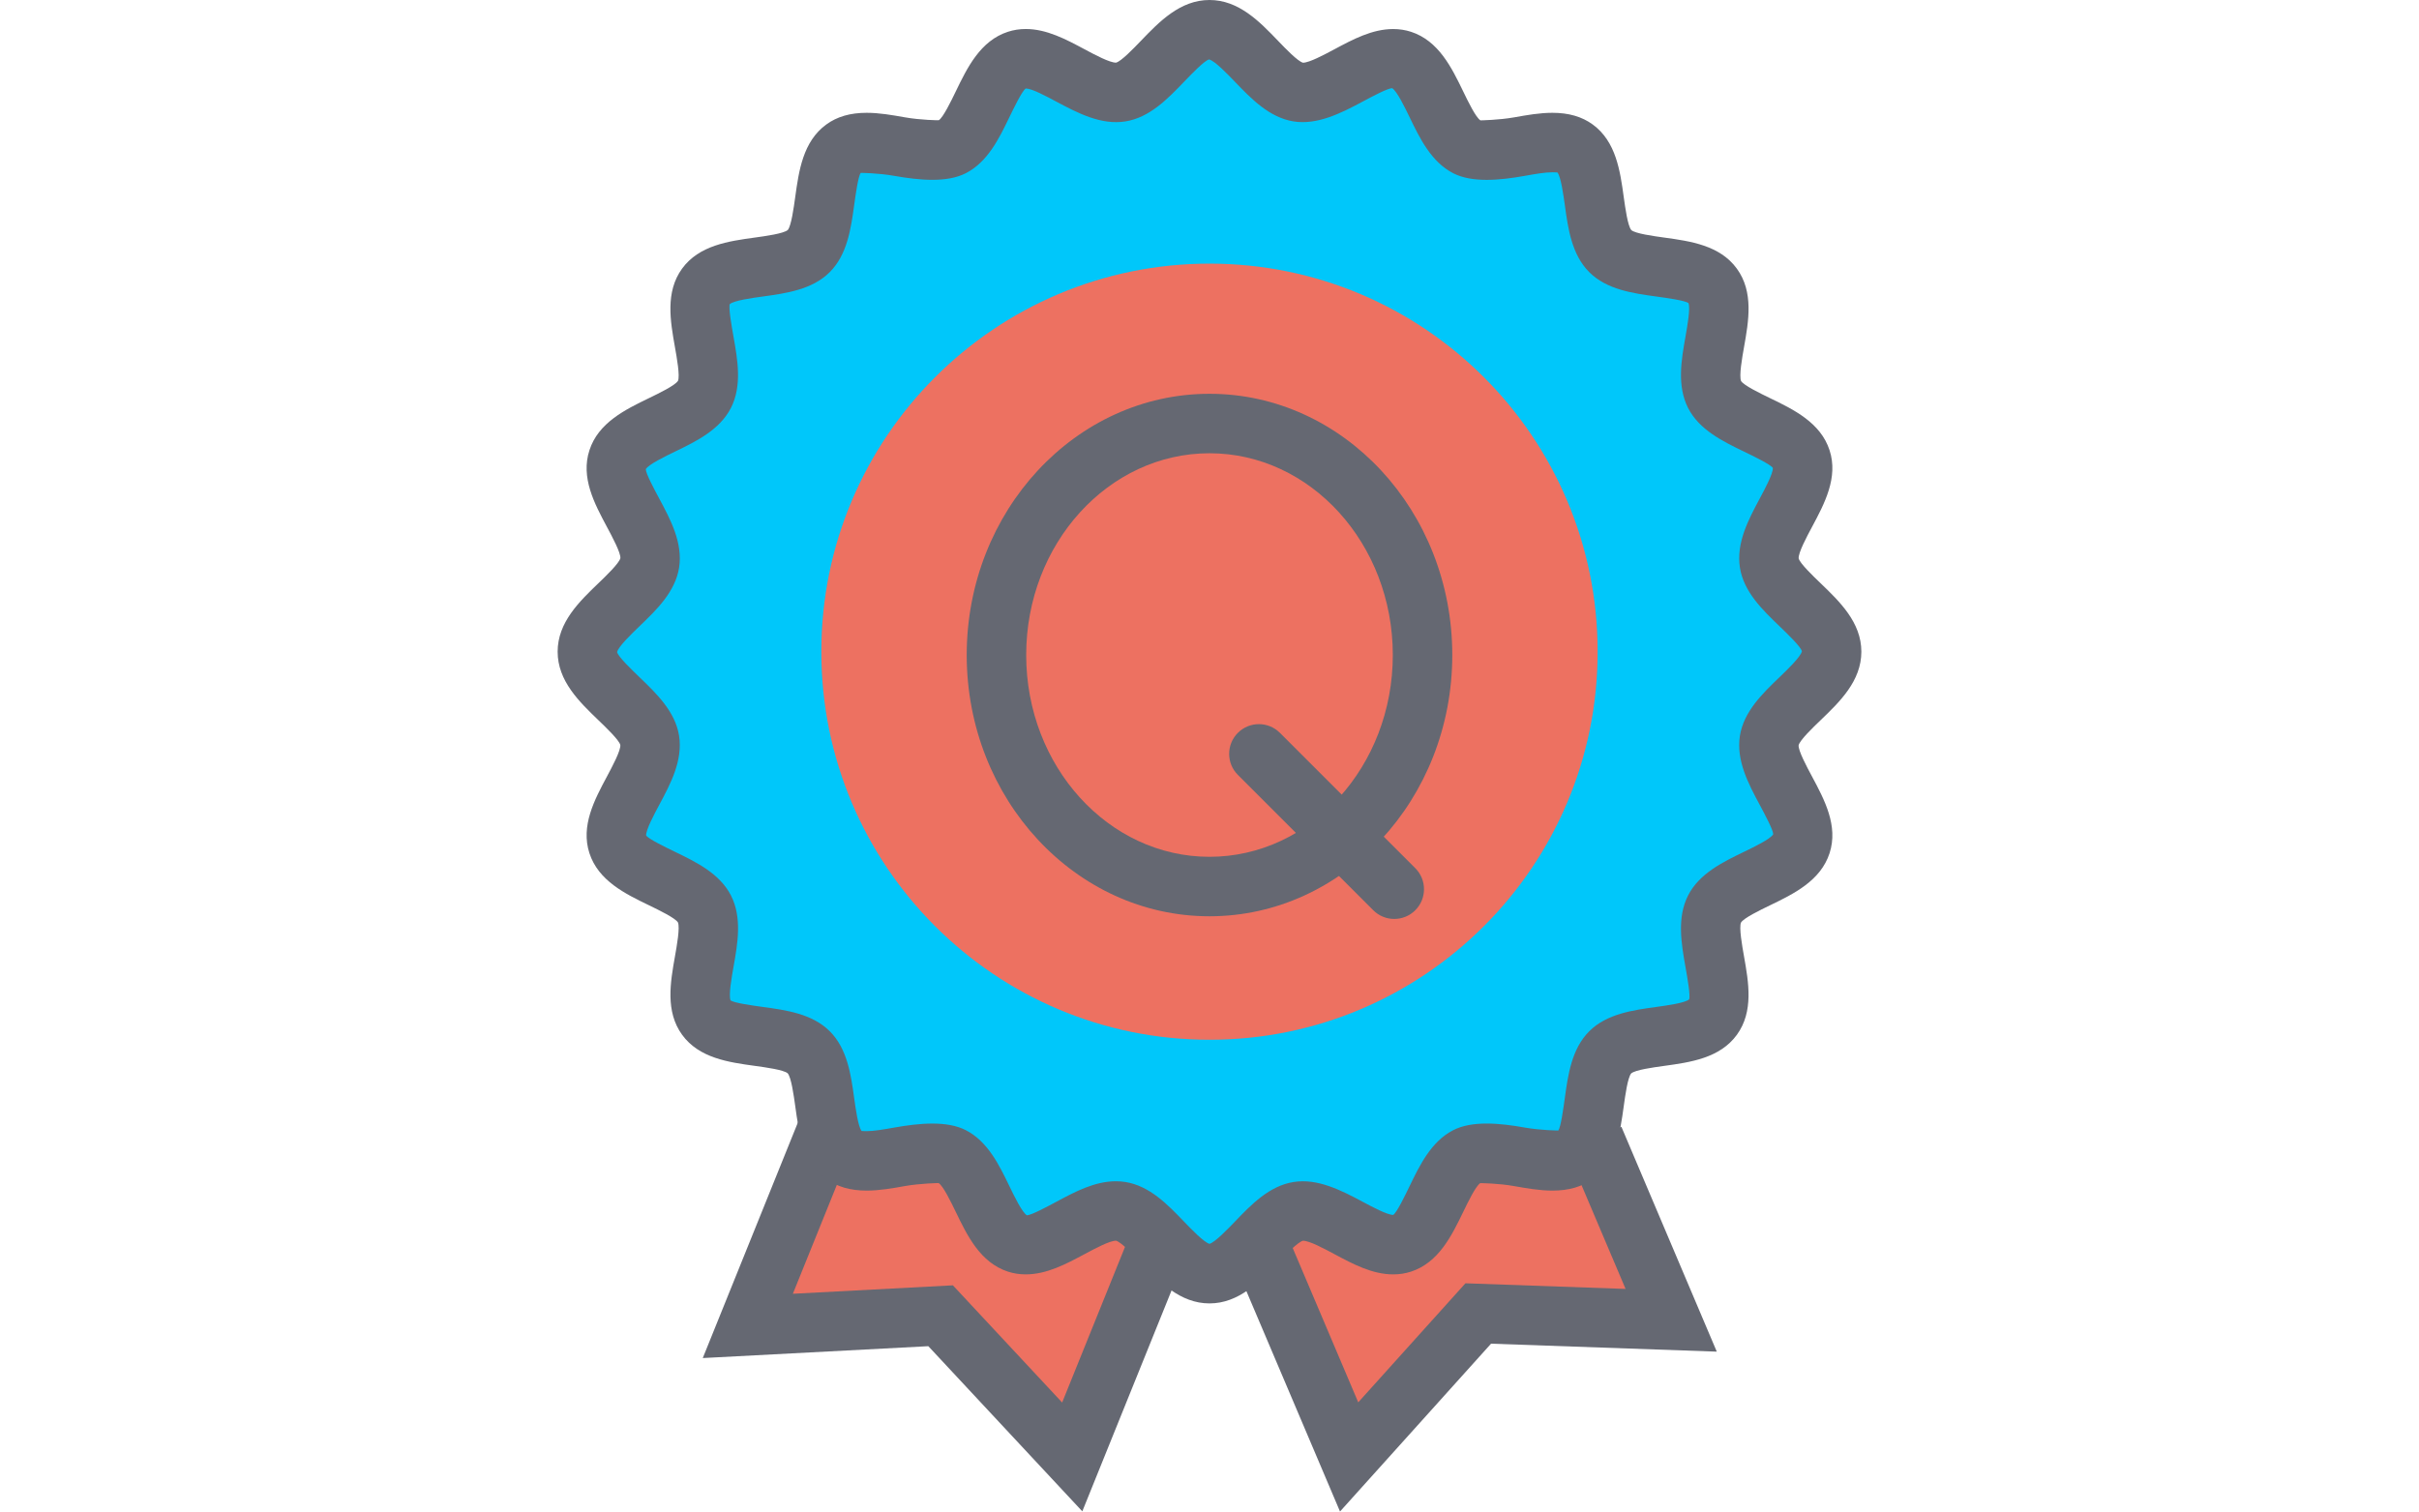
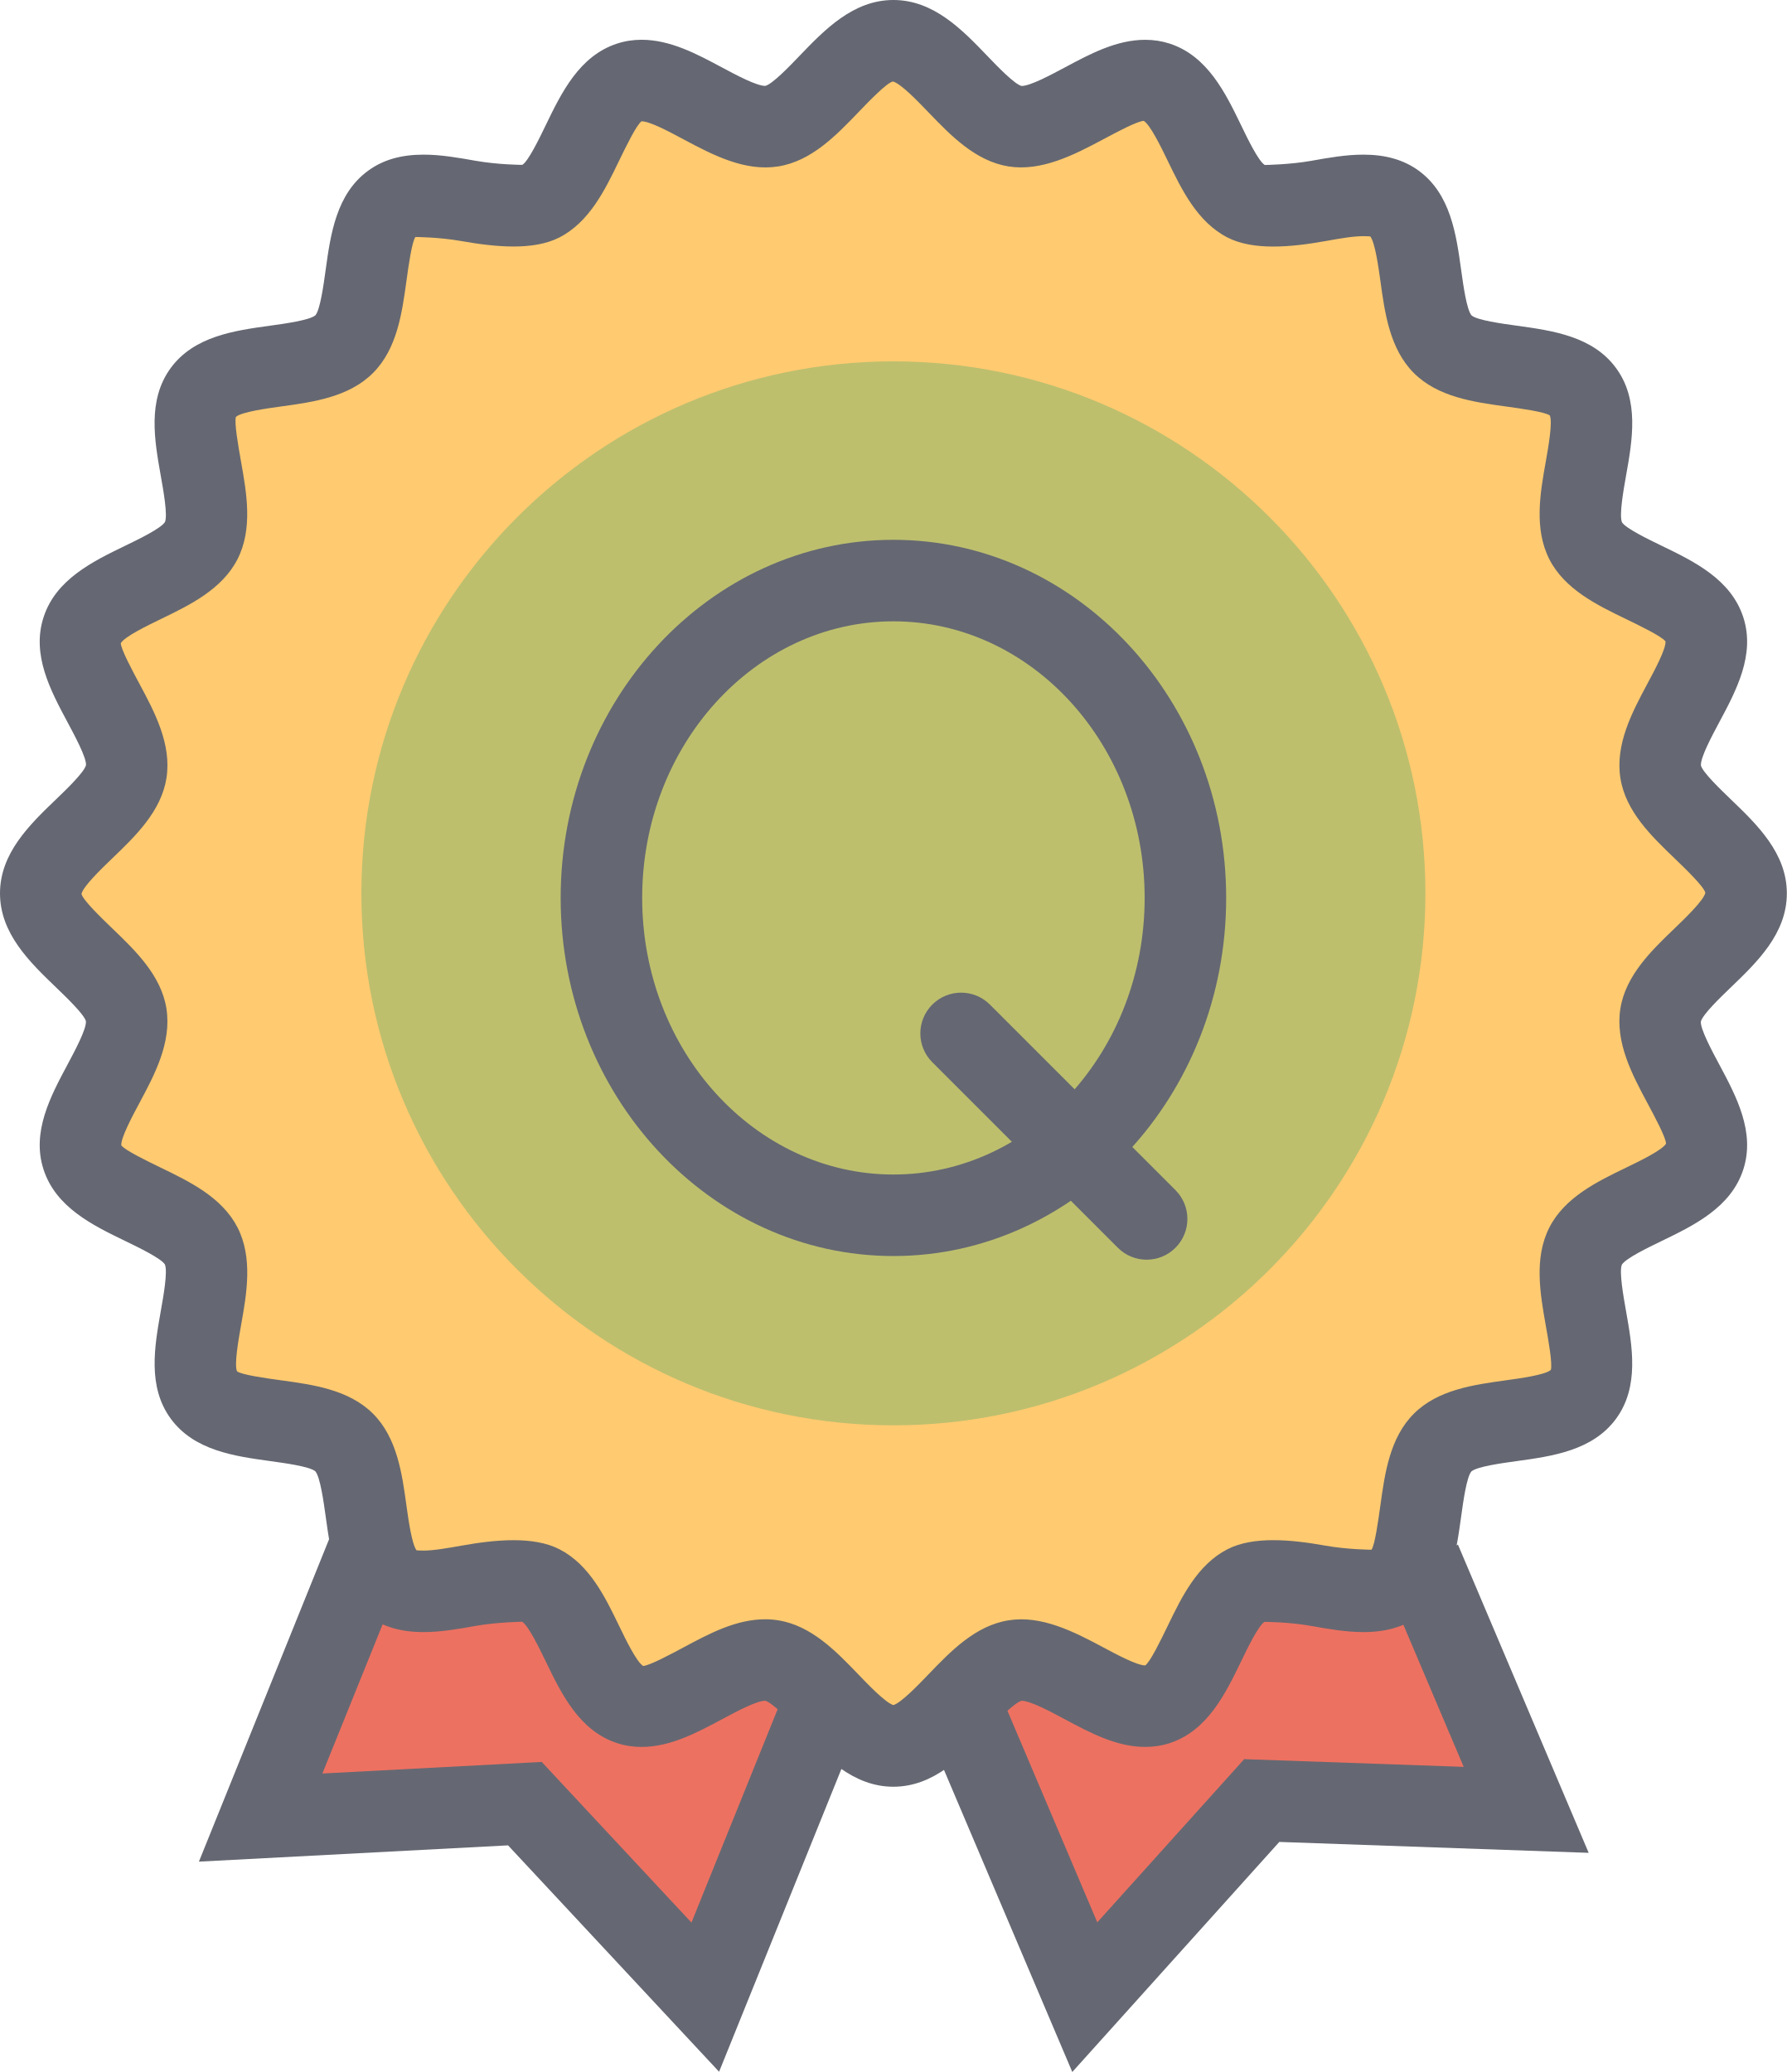
- <svg xmlns="http://www.w3.org/2000/svg" version="1.1" id="quality-award" x="0px" y="0px" width="1280px" height="800px" viewBox="0 0 1280 800" enable-background="new 0 0 1280 800" xml:space="preserve">
-   <polyline fill="#ED7161" points="843.465,602.535 884.298,698.785 782.208,695.19 713.881,771.107 665.918,658.153 " />
-   <polygon fill="#656872" points="709.056,800 651.426,664.3 680.41,652.005 718.707,742.216 775.432,679.207 860.17,682.188   828.974,608.684 857.958,596.389 908.427,715.384 788.984,711.173 " />
-   <polyline fill="#ED7161" points="614.619,654.11 567.362,771.107 497.715,696.389 395.701,701.768 440.515,590.779 " />
-   <polygon fill="#656872" points="572.695,799.908 491.214,712.494 371.865,718.779 425.915,584.894 455.114,596.665 419.537,684.755   504.216,680.283 562.03,742.309 600.035,648.21 629.204,660.013 " />
-   <path fill="#00C7FA" d="M969.191,344.921c0,16.767-30.43,30.921-32.98,46.949c-2.581,16.459,21.978,39.296,16.937,54.817  c-5.118,15.799-38.466,19.825-45.889,34.394c-7.516,14.755,8.713,44.107-0.938,57.354c-9.714,13.354-42.663,6.916-54.281,18.534  c-11.649,11.618-5.224,44.566-18.549,54.311c-13.278,9.62-42.616-6.64-57.354,0.892c-14.569,7.453-18.61,40.756-34.409,45.903  c-15.491,5.026-38.328-19.532-54.787-16.935c-16.06,2.535-30.214,32.979-46.949,32.979c-16.751,0-30.921-30.444-46.935-32.979  c-16.459-2.598-39.311,21.961-54.817,16.935c-15.783-5.147-19.81-38.45-34.363-45.903c-14.753-7.531-44.106,8.729-57.369-0.923  c-13.324-9.713-6.915-42.661-18.549-54.279c-11.634-11.649-44.567-5.195-54.28-18.534c-9.682-13.277,6.592-42.631-0.922-57.354  c-7.454-14.568-40.787-18.625-45.904-34.394c-5.056-15.521,19.502-38.358,16.936-54.817c-2.551-16.028-32.98-30.213-32.98-46.949  s30.429-30.905,32.98-46.934c2.566-16.459-22.007-39.296-16.936-54.787c5.102-15.783,38.42-19.856,45.889-34.425  c7.5-14.723-8.744-44.076,0.907-57.338c9.713-13.324,42.663-6.9,54.295-18.549c11.634-11.634,5.21-44.583,18.549-54.28  c13.264-9.667,42.616,6.578,57.354-0.922c14.554-7.454,18.61-40.787,34.378-45.905c15.522-5.041,38.344,19.502,54.833,16.936  c16.014-2.536,30.184-32.98,46.935-32.98s30.92,30.444,46.949,32.98c16.459,2.566,39.296-21.977,54.818-16.92  c15.782,5.133,19.824,38.436,34.378,45.889c14.769,7.53,44.106-8.745,57.369,0.922c13.325,9.713,6.915,42.646,18.549,54.28  c11.634,11.649,44.583,5.225,54.266,18.549c9.681,13.263-6.578,42.616,0.938,57.354c7.453,14.553,40.771,18.611,45.889,34.394  c5.041,15.506-19.518,38.344-16.937,54.803C938.762,314.016,969.191,328.185,969.191,344.921z" />
-   <path fill="#656872" d="M639.992,689.856c-15.521,0-26.556-11.479-36.299-21.622c-3.889-4.058-10.42-10.851-13.171-11.573  c-3.396,0.016-11.065,4.135-16.675,7.132c-9.835,5.256-19.993,10.696-31.089,10.696c-3.259,0-6.409-0.477-9.375-1.444  c-14.677-4.78-21.562-19.057-27.647-31.644c-2.489-5.133-6.623-13.708-9.082-15.245l0,0c-0.077,0-9.697,0.154-17.903,1.599  c-6.609,1.184-13.433,2.396-20.179,2.396c-8.637,0-15.614-2.028-21.331-6.177c-12.371-9.021-14.522-24.65-16.429-38.451  c-0.799-5.701-2.105-15.245-4.011-17.459c-2.151-1.844-11.695-3.149-17.396-3.934c-13.801-1.905-29.43-4.057-38.451-16.428  c-8.99-12.341-6.224-27.862-3.796-41.571c1.015-5.702,2.72-15.245,1.567-17.935c-1.475-2.351-10.082-6.516-15.214-9.006  c-12.603-6.085-26.879-13.002-31.628-27.647c-4.702-14.445,2.72-28.292,9.252-40.51c2.766-5.179,7.407-13.831,7.1-16.766  c-0.691-2.613-7.5-9.16-11.557-13.063c-10.128-9.743-21.607-20.778-21.607-36.284c0-15.507,11.479-26.541,21.607-36.269  c4.072-3.919,10.865-10.45,11.587-13.217c0.277-2.782-4.364-11.434-7.13-16.597c-6.547-12.233-13.97-26.08-9.237-40.542  c4.718-14.6,18.996-21.53,31.597-27.631c5.148-2.49,13.739-6.654,15.26-9.113c1.106-2.582-0.599-12.141-1.614-17.842  c-2.428-13.693-5.194-29.2,3.781-41.54c9.021-12.372,24.65-14.523,38.451-16.429c5.702-0.783,15.261-2.105,17.474-4.011  c1.829-2.136,3.15-11.695,3.935-17.397c1.905-13.8,4.072-29.445,16.459-38.451c5.701-4.165,12.679-6.178,21.346-6.178  c6.747,0,13.586,1.214,20.179,2.382c8.422,1.491,17.935,1.599,17.98,1.552c2.32-1.46,6.485-10.051,8.976-15.199  c6.085-12.587,12.985-26.879,27.646-31.628c2.966-0.968,6.132-1.46,9.391-1.46c11.096,0,21.269,5.456,31.104,10.712  c5.594,2.997,13.278,7.1,16.675,7.1c2.735-0.692,9.267-7.485,13.155-11.542C613.437,11.48,624.471,0,639.992,0  s26.556,11.48,36.284,21.607c3.903,4.072,10.435,10.865,13.2,11.587c3.366-0.03,11.035-4.134,16.629-7.115  c9.836-5.271,20.01-10.711,31.105-10.711c3.273,0,6.438,0.492,9.42,1.46c14.646,4.764,21.547,19.041,27.647,31.627  c2.475,5.133,6.623,13.708,9.082,15.245l0,0c0.077,0,9.683-0.138,17.904-1.598c6.593-1.184,13.417-2.397,20.179-2.397  c8.637,0,15.629,2.028,21.33,6.178c12.372,9.021,14.523,24.65,16.429,38.451c0.799,5.702,2.105,15.261,4.011,17.458  c2.152,1.844,11.711,3.166,17.412,3.949c13.801,1.906,29.431,4.073,38.42,16.444c8.991,12.31,6.239,27.832,3.797,41.525  c-1.015,5.717-2.705,15.275-1.553,17.965c1.476,2.336,10.066,6.501,15.199,8.991c12.602,6.085,26.879,13.001,31.627,27.663  c4.688,14.431-2.72,28.262-9.251,40.479c-2.767,5.164-7.407,13.832-7.101,16.767c0.691,2.628,7.484,9.16,11.558,13.079  c10.127,9.728,21.607,20.762,21.607,36.269c0,15.521-11.48,26.571-21.623,36.3c-4.058,3.903-10.851,10.435-11.572,13.2  c-0.276,2.798,4.349,11.45,7.131,16.629c6.531,12.218,13.938,26.049,9.251,40.494c-4.748,14.661-19.041,21.577-31.643,27.663  c-5.117,2.475-13.693,6.624-15.229,9.067c-1.122,2.612,0.583,12.202,1.599,17.919c2.427,13.693,5.179,29.185-3.797,41.51  c-9.021,12.386-24.681,14.537-38.496,16.443c-5.687,0.784-15.215,2.09-17.412,3.98c-1.845,2.151-3.166,11.711-3.95,17.412  c-1.905,13.785-4.057,29.415-16.413,38.451c-5.747,4.164-12.709,6.161-21.314,6.161c-6.763,0-13.586-1.213-20.209-2.381  c-8.422-1.521-17.936-1.568-17.981-1.568c-2.367,1.476-6.531,10.066-9.005,15.199c-6.102,12.587-13.002,26.864-27.663,31.644  c-2.981,0.969-6.132,1.445-9.391,1.445c-11.079,0-21.239-5.441-31.073-10.696c-5.594-2.998-13.263-7.116-16.66-7.116  c-2.781,0.706-9.328,7.515-13.231,11.588C666.518,678.377,655.498,689.856,639.992,689.856L639.992,689.856z M590.522,625.203  c1.69,0,3.35,0.139,4.994,0.4c12.817,2.028,22.407,12.018,30.875,20.823c3.98,4.149,10.573,11.004,13.601,11.91  c3.012-0.906,9.59-7.745,13.555-11.88c8.483-8.836,18.104-18.841,30.936-20.854c12.602-2.029,25.081,4.317,36.516,10.435  c5.193,2.781,13.031,6.978,16.213,6.978c1.921-1.276,6.178-10.067,8.713-15.322c5.349-11.05,11.419-23.575,23.053-29.537  c9.943-5.103,24.512-3.766,37.806-1.384c8.652,1.537,17.734,1.567,17.78,1.583c1.322-1.782,2.644-11.388,3.442-17.119  c1.69-12.234,3.596-26.111,12.925-35.408c9.267-9.268,23.113-11.173,35.331-12.864c5.732-0.783,15.337-2.105,17.535-4.026  c0.737-2.135-0.938-11.587-1.952-17.242c-2.152-12.188-4.595-25.987,1.398-37.76c5.932-11.649,18.473-17.72,29.537-23.067  c5.241-2.536,14.017-6.777,15.507-9.298c0.015-2.243-4.487-10.649-7.177-15.66c-5.855-10.957-12.51-23.359-10.451-36.483  c2.045-12.832,12.034-22.438,20.84-30.891c3.98-3.825,11.388-10.941,11.972-13.846c-0.599-2.429-7.715-9.267-11.956-13.354  c-8.821-8.468-18.811-18.058-20.84-30.875c-2.074-13.155,4.58-25.557,10.436-36.515c2.689-5.01,7.191-13.416,6.977-16.29  c-1.29-1.875-10.065-6.132-15.307-8.667c-11.049-5.348-23.574-11.403-29.521-23.021c-6.009-11.787-3.566-25.588-1.398-37.759  c0.999-5.655,2.689-15.122,1.567-17.796c-1.829-1.383-11.388-2.705-17.104-3.489c-12.232-1.69-26.095-3.596-35.408-12.909  c-9.282-9.297-11.203-23.145-12.878-35.377c-0.784-5.579-2.061-14.845-3.904-17.335c-0.062,0-0.968-0.123-2.688-0.123  c-3.98,0-9.176,0.922-14.677,1.906c-13.247,2.367-27.816,3.719-37.775-1.383c-11.648-5.963-17.703-18.488-23.052-29.537  c-2.536-5.241-6.777-14.016-9.312-15.507c-2.628,0.185-10.175,4.227-15.676,7.162c-11.403,6.101-23.836,12.402-36.438,10.451  c-12.848-2.044-22.453-12.033-30.921-20.839c-4.088-4.257-10.927-11.372-13.831-11.972c-2.443,0.6-9.282,7.715-13.37,11.972  c-8.468,8.806-18.058,18.795-30.875,20.824c-12.848,2.028-25.08-4.334-36.515-10.435c-5.501-2.951-13.032-6.992-16.243-6.992  c-1.921,1.306-6.179,10.081-8.714,15.322c-5.349,11.065-11.403,23.59-23.021,29.538c-10.021,5.102-24.513,3.734-37.76,1.398  c-8.683-1.552-17.766-1.583-17.812-1.583c-1.367,1.829-2.704,11.418-3.488,17.135c-1.69,12.233-3.597,26.08-12.894,35.377  c-9.298,9.313-23.16,11.219-35.393,12.909c-5.732,0.784-15.322,2.121-17.52,4.026c-0.722,2.121,0.968,11.587,1.967,17.243  c2.167,12.171,4.626,25.972-1.368,37.729c-5.963,11.649-18.487,17.719-29.537,23.067c-5.241,2.536-14.016,6.793-15.506,9.329  c-0.016,2.259,4.487,10.635,7.161,15.645c5.871,10.942,12.51,23.344,10.466,36.453c-2.043,12.863-12.033,22.453-20.854,30.921  c-4.242,4.088-11.357,10.926-11.956,13.815c0.599,2.429,7.714,9.282,11.956,13.37c8.821,8.468,18.811,18.073,20.839,30.874  c2.059,13.155-4.58,25.558-10.435,36.484c-2.689,5.025-7.192,13.432-6.993,16.32c1.307,1.875,10.082,6.132,15.322,8.668  c11.05,5.348,23.59,11.418,29.553,23.052c5.993,11.757,3.55,25.558,1.368,37.729c-0.999,5.67-2.689,15.138-1.567,17.811  c1.813,1.384,11.403,2.706,17.121,3.489c12.232,1.675,26.095,3.581,35.407,12.895c9.282,9.281,11.203,23.143,12.879,35.377  c0.783,5.578,2.06,14.83,3.888,17.335c0.2,0.03,0.999,0.123,2.705,0.123l0,0c3.965,0,9.175-0.938,14.676-1.905  c13.248-2.367,27.802-3.72,37.79,1.383c11.634,5.962,17.689,18.487,23.037,29.553c2.536,5.24,6.777,14.031,9.313,15.521  c2.566-0.215,10.097-4.242,15.613-7.192C568.945,630.721,579.227,625.203,590.522,625.203L590.522,625.203z" />
-   <g>
-     <path fill="#ED7161" d="M845.387,344.921c0,113.447-91.963,205.395-205.395,205.395s-205.395-91.947-205.395-205.395   c0-113.432,91.963-205.395,205.395-205.395S845.387,231.489,845.387,344.921z" />
-   </g>
-   <g>
+ <svg xmlns="http://www.w3.org/2000/svg" version="1.1" id="quality-award" x="0px" y="0px" viewBox="0 0 870.945 1010" enable-background="new 0 0 870.945 1010" xml:space="preserve">
+   <g id="quality-award-quality-award">
    <g>
-       <path fill="#656872" d="M639.992,484.955c-70.832,0-128.462-62.025-128.462-138.267s57.63-138.267,128.462-138.267    c70.847,0,128.477,62.025,128.477,138.267S710.839,484.955,639.992,484.955L639.992,484.955z M639.992,239.896    c-53.48,0-96.988,47.902-96.988,106.793c0,58.89,43.508,106.792,96.988,106.792s97.003-47.902,97.003-106.792    C736.995,287.798,693.473,239.896,639.992,239.896L639.992,239.896z" />
+       <g>
+         <g>
+           <polyline fill="#ED7161" points="692.347,760.701 743.899,882.217 615.01,877.678 528.748,973.523 468.194,830.918           " />
+           <polygon fill="#656872" points="522.656,1010 449.898,838.679 486.49,823.156 534.84,937.048 606.455,857.499       713.437,861.263 674.051,768.463 710.644,752.94 774.361,903.172 623.566,897.856 522.656,1010     " />
+         </g>
+       </g>
+       <g>
+         <g>
+           <polyline fill="#ED7161" points="403.43,825.814 343.768,973.523 255.837,879.19 127.045,885.981 183.622,745.859           " />
+           <polygon fill="#656872" points="350.5,1009.884 247.63,899.523 96.953,907.459 165.19,738.428 202.054,753.289       157.138,864.503 264.045,858.857 337.035,937.164 385.017,818.365 421.842,833.266 350.5,1009.884     " />
+         </g>
+       </g>
    </g>
    <g>
-       <path fill="#656872" d="M737.765,486.368c-4.027,0-8.054-1.537-11.127-4.61l-71.631-71.63c-6.147-6.147-6.147-16.105,0-22.254    c6.147-6.146,16.105-6.146,22.253,0l71.631,71.631c6.146,6.148,6.146,16.106,0,22.253    C745.816,484.831,741.79,486.368,737.765,486.368L737.765,486.368z" />
+       <path fill="#FFCA70" d="M851.077,435.462c0,21.169-38.417,39.038-41.638,59.274    c-3.259,20.779,27.746,49.611,21.382,69.207c-6.461,19.945-48.563,25.029-57.934,43.422    c-9.488,18.627,11,55.686-1.184,72.41c-12.263,16.859-53.861,8.73-68.529,23.398    c-14.707,14.668-6.596,56.266-23.418,68.567c-16.764,12.146-53.803-8.382-72.409,1.126    c-18.393,9.409-23.495,51.454-43.441,57.953c-19.558,6.346-48.389-24.66-69.168-21.381    c-20.275,3.201-38.145,41.637-59.274,41.637c-21.148,0-39.037-38.435-59.254-41.637    c-20.779-3.279-49.63,27.727-69.207,21.381c-19.926-6.499-25.009-48.544-43.383-57.953    c-18.626-9.508-55.684,11.02-72.428-1.165c-16.822-12.263-8.731-53.86-23.419-68.528    c-14.688-14.707-56.266-6.559-68.528-23.398c-12.224-16.764,8.323-53.822-1.164-72.41    c-9.41-18.392-51.494-23.515-57.955-43.422c-6.383-19.596,24.622-48.428,21.381-69.207    c-3.221-20.236-41.637-38.145-41.637-59.274c0-21.129,38.416-39.018,41.637-59.254    c3.24-20.78-27.784-49.612-21.381-69.169c6.441-19.926,48.505-25.068,57.935-43.461    c9.468-18.587-11.04-55.645,1.145-72.39c12.262-16.822,53.861-8.711,68.548-23.419    c14.688-14.688,6.578-56.286,23.419-68.528c16.744-12.204,53.802,8.304,72.409-1.164    c18.374-9.41,23.496-51.494,43.403-57.955c19.596-6.364,48.408,24.622,69.227,21.381    c20.217-3.201,38.106-41.637,59.254-41.637c21.148,0,39.037,38.436,59.274,41.637    c20.78,3.24,49.611-27.745,69.207-21.362c19.926,6.48,25.028,48.525,43.402,57.935    c18.645,9.507,55.685-11.04,72.429,1.164c16.822,12.262,8.73,53.841,23.418,68.528    c14.688,14.707,56.286,6.597,68.51,23.419c12.223,16.744-8.305,53.802,1.184,72.409    c9.41,18.374,51.474,23.496,57.934,43.422c6.364,19.577-24.641,48.409-21.382,69.189    C812.66,396.445,851.077,414.334,851.077,435.462z" />
+       <path fill="#656872" d="M435.462,870.944c-19.596,0-33.527-14.493-45.828-27.299    c-4.909-5.122-13.155-13.698-16.628-14.61c-4.288,0.019-13.97,5.22-21.051,9.004    c-12.418,6.635-25.242,13.504-39.251,13.504c-4.113,0-8.091-0.602-11.835-1.824    c-18.529-6.034-27.221-24.059-34.905-39.949c-3.143-6.48-8.362-17.307-11.466-19.247l0,0    c-0.097,0-12.243,0.194-22.604,2.018c-8.343,1.493-16.958,3.025-25.475,3.025    c-10.904,0-19.713-2.561-26.93-7.799c-15.619-11.389-18.335-31.121-20.741-48.545    c-1.009-7.197-2.658-19.246-5.064-22.041c-2.716-2.328-14.765-3.977-21.963-4.967    c-17.423-2.405-37.155-5.121-48.544-20.74c-11.351-15.58-7.858-35.176-4.793-52.483    c1.281-7.198,3.434-19.247,1.979-22.642c-1.863-2.969-12.728-8.227-19.208-11.37    c-15.91-7.683-33.935-16.415-39.93-34.905c-5.937-18.237,3.434-35.719,11.68-51.144    c3.492-6.538,9.351-17.462,8.963-21.167c-0.873-3.299-9.468-11.565-14.59-16.492    C14.493,468.971,0,455.039,0,435.462s14.493-33.507,27.279-45.789c5.142-4.947,13.717-13.193,14.629-16.686    c0.349-3.512-5.51-14.435-9.002-20.954c-8.266-15.444-17.637-32.925-11.661-51.183    c5.957-18.432,23.982-27.182,39.891-34.885c6.5-3.143,17.346-8.401,19.266-11.506    c1.397-3.259-0.756-15.328-2.037-22.526c-3.066-17.287-6.558-36.864,4.773-52.444    c11.389-15.619,31.121-18.335,48.544-20.741c7.198-0.989,19.266-2.658,22.06-5.064    c2.309-2.697,3.978-14.765,4.967-21.963c2.406-17.423,5.142-37.174,20.78-48.544    c7.198-5.258,16.006-7.8,26.949-7.8c8.518,0,17.152,1.533,25.475,3.007    c10.632,1.882,22.643,2.018,22.701,1.959c2.93-1.843,8.188-12.689,11.331-19.188    c7.683-15.891,16.395-33.935,34.904-39.93c3.745-1.223,7.742-1.843,11.855-1.843    c14.008,0,26.852,6.888,39.27,13.523c7.062,3.783,16.763,8.964,21.051,8.964    c3.454-0.874,11.699-9.449,16.608-14.571C401.936,14.494,415.866,0,435.462,0s33.527,14.494,45.809,27.279    c4.928,5.142,13.174,13.717,16.666,14.629c4.25-0.039,13.932-5.219,20.994-8.983    c12.417-6.655,25.262-13.523,39.27-13.523c4.133,0,8.129,0.621,11.894,1.843    c18.49,6.015,27.202,24.039,34.904,39.93c3.124,6.48,8.362,17.307,11.467,19.247l0,0    c0.097,0,12.224-0.174,22.604-2.018c8.323-1.494,16.939-3.027,25.476-3.027c10.904,0,19.731,2.561,26.93,7.8    c15.619,11.389,18.336,31.121,20.741,48.544c1.009,7.198,2.658,19.267,5.063,22.041    c2.717,2.328,14.785,3.997,21.983,4.986c17.424,2.406,37.156,5.142,48.506,20.76    c11.351,15.541,7.877,35.138,4.793,52.425c-1.281,7.218-3.415,19.286-1.96,22.681    c1.862,2.949,12.708,8.207,19.189,11.351c15.91,7.683,33.935,16.414,39.93,34.924    c5.918,18.219-3.434,35.681-11.68,51.105c-3.492,6.52-9.352,17.462-8.964,21.168    c0.873,3.318,9.448,11.564,14.591,16.511c12.785,12.282,27.279,26.212,27.279,45.789    c0,19.596-14.494,33.546-27.299,45.829c-5.123,4.928-13.698,13.174-14.61,16.666    c-0.349,3.531,5.491,14.455,9.003,20.993c8.246,15.425,17.598,32.887,11.68,51.124    c-5.995,18.51-24.039,27.241-39.949,34.925c-6.461,3.124-17.287,8.362-19.227,11.447    c-1.417,3.298,0.736,15.405,2.018,22.622c3.064,17.288,6.538,36.846-4.793,52.406    c-11.389,15.638-31.16,18.354-48.602,20.76c-7.18,0.99-19.209,2.639-21.983,5.026    c-2.328,2.717-3.997,14.785-4.986,21.982c-2.405,17.404-5.122,37.137-20.722,48.545    c-7.256,5.258-16.045,7.779-26.91,7.779c-8.537,0-17.152-1.532-25.514-3.007    c-10.633-1.921-22.643-1.98-22.701-1.98c-2.988,1.863-8.246,12.709-11.369,19.189    c-7.703,15.891-16.415,33.915-34.924,39.949c-3.765,1.223-7.742,1.824-11.855,1.824    c-13.988,0-26.814-6.869-39.23-13.504c-7.062-3.784-16.744-8.984-21.033-8.984    c-3.511,0.893-11.777,9.488-16.704,14.63C468.951,856.451,455.039,870.944,435.462,870.944L435.462,870.944z     M373.007,789.319c2.134,0,4.229,0.175,6.306,0.505c16.182,2.561,28.289,15.172,38.979,26.289    c5.025,5.239,13.349,13.893,17.171,15.037c3.803-1.145,12.107-9.778,17.113-14.998    c10.71-11.156,22.856-23.787,39.057-26.328c15.91-2.562,31.665,5.451,46.1,13.174    c6.558,3.512,16.453,8.809,20.469,8.809c2.426-1.61,7.8-12.709,11.001-19.344    c6.752-13.95,14.416-29.764,29.104-37.291c12.554-6.441,30.946-4.754,47.73-1.746    c10.924,1.94,22.39,1.978,22.448,1.998c1.669-2.25,3.337-14.377,4.346-21.613    c2.134-15.445,4.54-32.965,16.317-44.703c11.699-11.699,29.181-14.105,44.605-16.24    c7.237-0.989,19.363-2.658,22.139-5.083c0.931-2.696-1.184-14.629-2.465-21.769    c-2.717-15.387-5.801-32.809,1.766-47.672c7.489-14.707,23.322-22.371,37.291-29.123    c6.616-3.201,17.695-8.556,19.577-11.738c0.019-2.832-5.665-13.445-9.062-19.77    c-7.392-13.833-15.793-29.491-13.193-46.06c2.581-16.2,15.192-28.327,26.31-38.999    c5.026-4.83,14.377-13.814,15.114-17.481c-0.756-3.065-9.74-11.699-15.095-16.86    c-11.137-10.69-23.748-22.797-26.309-38.979c-2.619-16.608,5.782-32.266,13.174-46.1    c3.397-6.325,9.08-16.938,8.809-20.566c-1.629-2.367-12.708-7.741-19.324-10.943    c-13.95-6.752-29.763-14.396-37.272-29.064c-7.586-14.881-4.502-32.305-1.766-47.671    c1.262-7.14,3.396-19.092,1.978-22.468c-2.309-1.746-14.377-3.415-21.594-4.404    c-15.444-2.134-32.945-4.54-44.703-16.298c-11.719-11.738-14.145-29.22-16.259-44.664    c-0.989-7.043-2.601-18.742-4.929-21.885c-0.077,0-1.222-0.155-3.394-0.155c-5.025,0-11.584,1.164-18.529,2.406    c-16.725,2.988-35.118,4.695-47.691-1.746c-14.706-7.528-22.351-23.341-29.103-37.291    c-3.202-6.616-8.557-17.695-11.758-19.577c-3.317,0.233-12.845,5.336-19.79,9.041    c-14.396,7.703-30.093,15.658-46.003,13.194c-16.22-2.58-28.346-15.192-39.037-26.309    c-5.161-5.375-13.795-14.357-17.462-15.114c-3.085,0.757-11.719,9.74-16.88,15.114    c-10.69,11.118-22.797,23.729-38.979,26.29c-16.22,2.561-31.664-5.472-46.1-13.174    c-6.946-3.725-16.453-8.828-20.508-8.828c-2.425,1.649-7.8,12.727-11.002,19.344    c-6.752,13.97-14.396,29.782-29.064,37.291c-12.65,6.441-30.946,4.715-47.671,1.766    c-10.962-1.959-22.429-1.998-22.487-1.998c-1.727,2.309-3.415,14.416-4.404,21.633    c-2.134,15.444-4.54,32.926-16.278,44.664c-11.738,11.758-29.239,14.164-44.683,16.298    c-7.237,0.989-19.344,2.677-22.119,5.083c-0.912,2.677,1.223,14.629,2.483,21.769    c2.736,15.367,5.84,32.789-1.727,47.632c-7.528,14.707-23.341,22.371-37.291,29.122    c-6.616,3.202-17.695,8.576-19.577,11.777c-0.02,2.852,5.665,13.426,9.041,19.752    c7.412,13.814,15.793,29.472,13.213,46.022c-2.58,16.24-15.192,28.347-26.329,39.037    c-5.355,5.161-14.338,13.795-15.095,17.442c0.756,3.066,9.74,11.719,15.095,16.879    c11.137,10.691,23.748,22.818,26.309,38.98c2.6,16.608-5.782,32.267-13.174,46.062    c-3.396,6.344-9.08,16.957-8.828,20.605c1.649,2.367,12.728,7.741,19.344,10.942    c13.95,6.752,29.782,14.416,37.311,29.104c7.566,14.843,4.482,32.266,1.726,47.633    c-1.261,7.159-3.396,19.111-1.979,22.486c2.29,1.746,14.396,3.416,21.614,4.404    c15.444,2.115,32.945,4.521,44.703,16.279c11.719,11.719,14.144,29.219,16.259,44.664    c0.99,7.043,2.6,18.723,4.909,21.885c0.253,0.039,1.261,0.156,3.415,0.156l0,0    c5.005,0,11.583-1.184,18.529-2.406c16.725-2.988,35.099-4.695,47.71,1.746    c14.688,7.527,22.332,23.341,29.084,37.31c3.201,6.615,8.556,17.714,11.758,19.596    c3.24-0.272,12.747-5.355,19.712-9.08C345.766,796.285,358.746,789.319,373.007,789.319L373.007,789.319z" />
+     </g>
+     <g>
+       <path fill="#BDBF6D" d="M694.773,435.462c0,143.227-116.103,259.311-259.311,259.311    c-143.208,0-259.31-116.084-259.31-259.311c0-143.208,116.103-259.31,259.31-259.31    C578.669,176.152,694.773,292.255,694.773,435.462z" />
+     </g>
+     <g>
+       <g>
+         <path fill="#656872" d="M435.462,612.256c-89.425,0-162.183-78.308-162.183-174.562s72.758-174.561,162.183-174.561     c89.444,0,162.202,78.307,162.202,174.561S524.907,612.256,435.462,612.256L435.462,612.256z M435.462,302.868     c-67.519,0-122.447,60.477-122.447,134.826c0,74.349,54.928,134.826,122.447,134.826     c67.52,0,122.467-60.477,122.467-134.826C557.929,363.345,502.982,302.868,435.462,302.868L435.462,302.868z" />
+       </g>
+       <g>
+         <path fill="#656872" d="M558.9,614.04c-5.084,0-10.168-1.94-14.048-5.82l-90.434-90.434     c-7.761-7.761-7.761-20.333,0-28.095c7.761-7.761,20.334-7.761,28.094,0l90.434,90.434     c7.76,7.762,7.76,20.334,0,28.095C569.066,612.1,563.982,614.04,558.9,614.04L558.9,614.04z" />
+       </g>
    </g>
  </g>
</svg>
